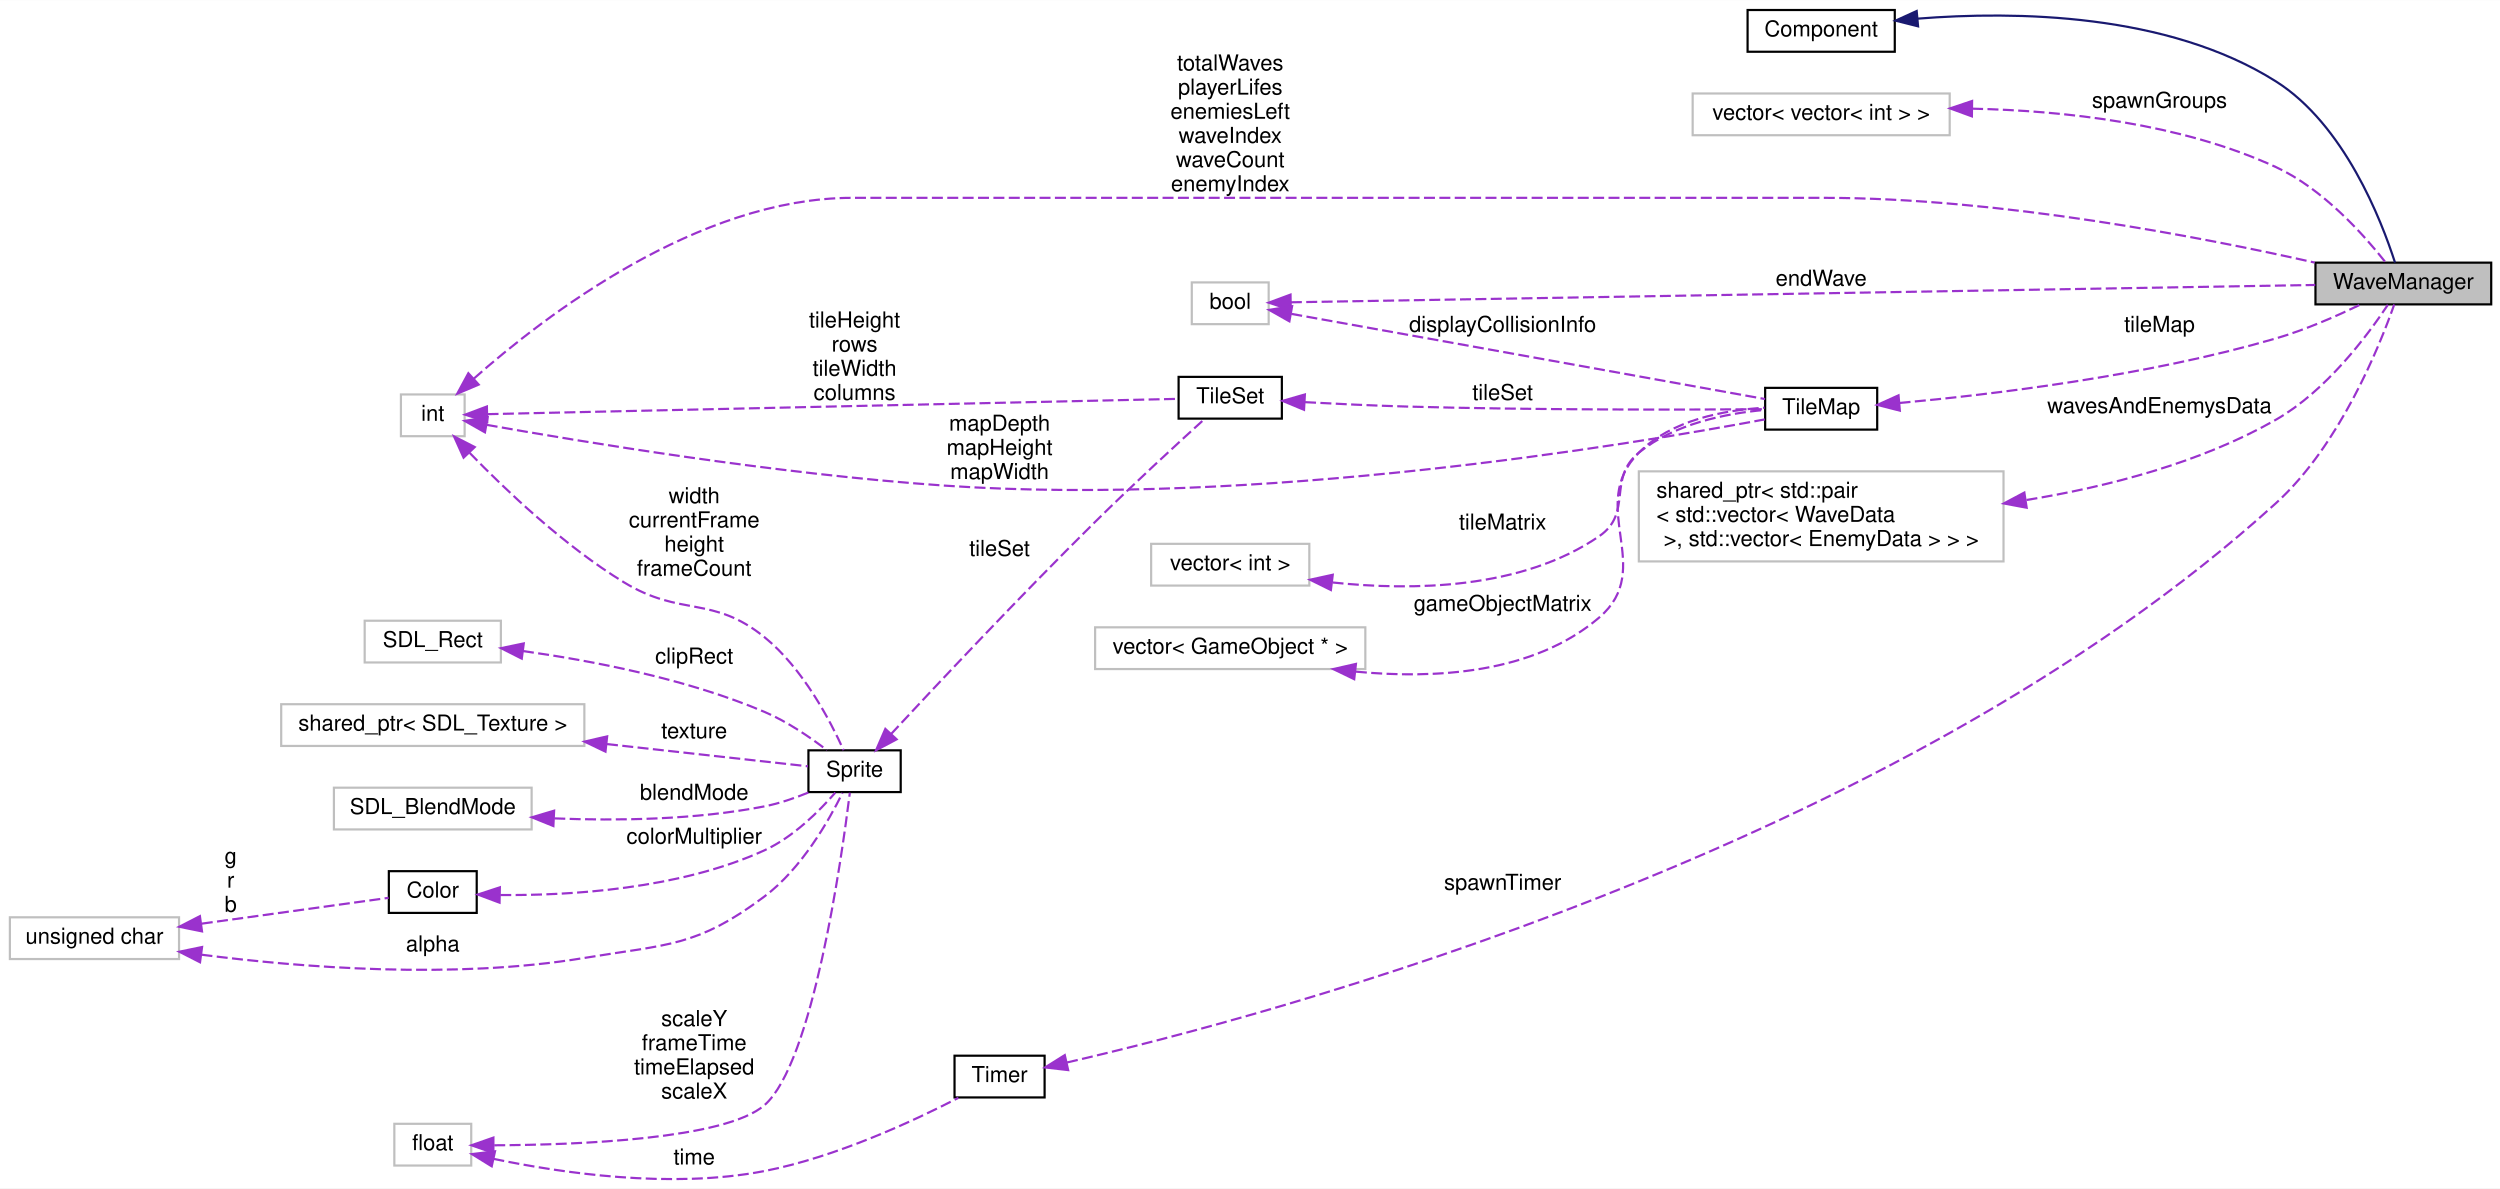
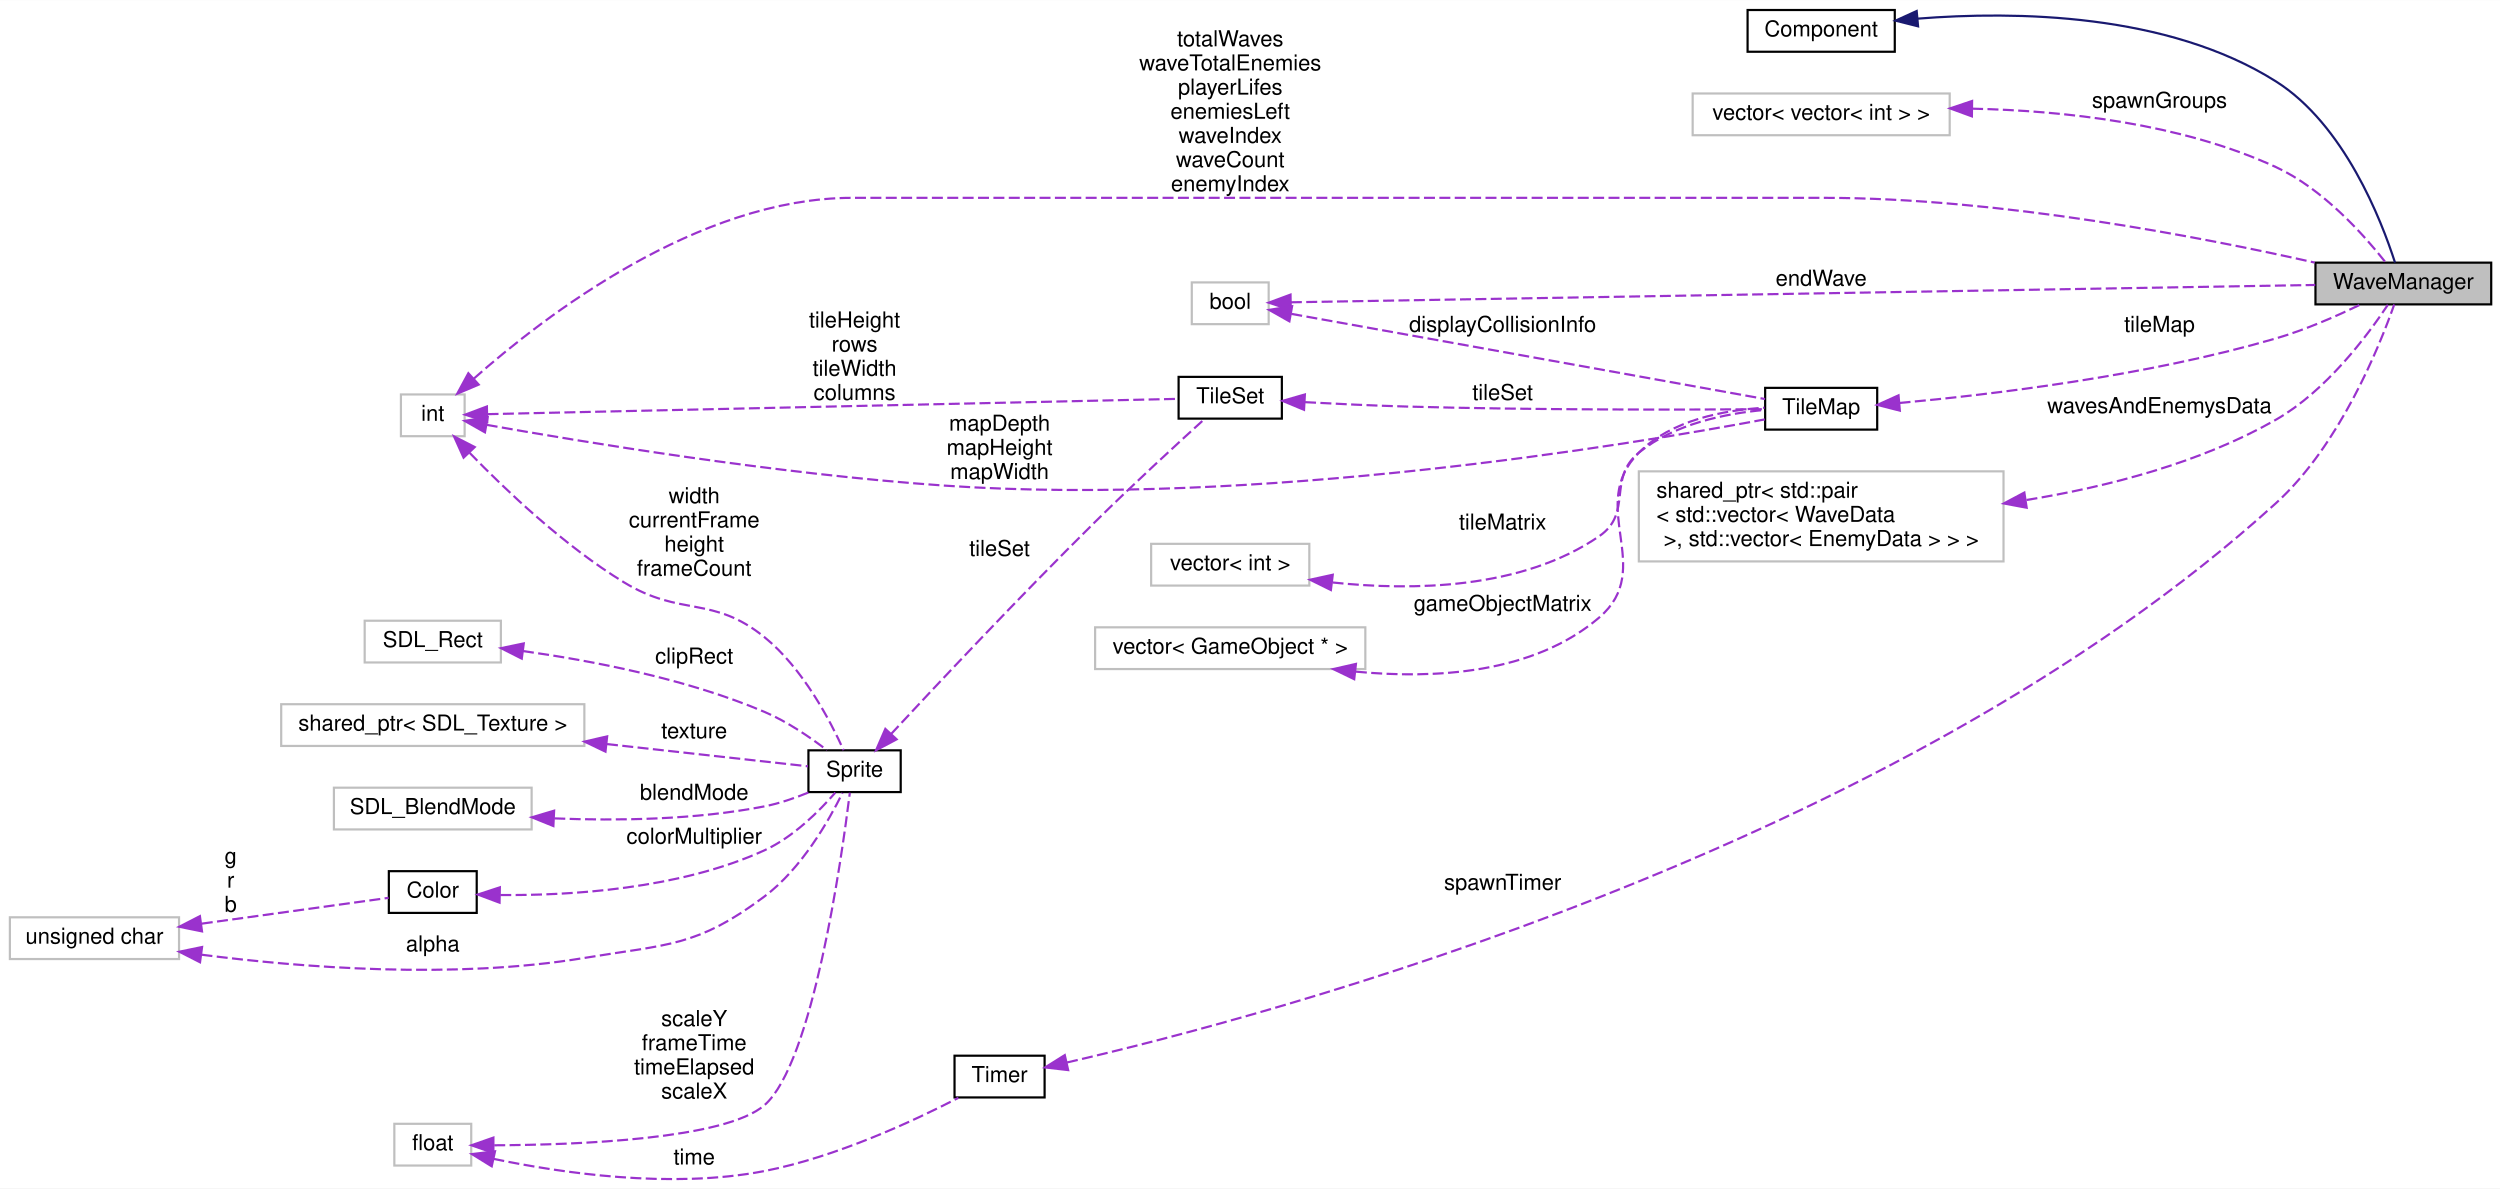
<svg xmlns="http://www.w3.org/2000/svg" xmlns:xlink="http://www.w3.org/1999/xlink" width="1138pt" height="541pt" viewBox="0.00 0.00 1138.00 540.89">
  <g id="graph0" class="graph" transform="scale(1 1) rotate(0) translate(4 536.894)">
    <polygon fill="white" stroke="none" points="-4,4 -4,-536.894 1134,-536.894 1134,4 -4,4" />
    <g id="node1" class="node">
      <polygon fill="#bfbfbf" stroke="black" points="1050,-398.394 1050,-417.394 1130,-417.394 1130,-398.394 1050,-398.394" />
      <text text-anchor="middle" x="1090" y="-405.394" font-family="Helvetica,sans-Serif" font-size="10.00">WaveManager</text>
    </g>
    <g id="node2" class="node">
      <g id="a_node2">
        <a xlink:href="classComponent.html" target="_top" xlink:title="Modela os componentes. ">
          <polygon fill="white" stroke="black" points="791.5,-513.394 791.5,-532.394 858.5,-532.394 858.5,-513.394 791.5,-513.394" />
          <text text-anchor="middle" x="825" y="-520.394" font-family="Helvetica,sans-Serif" font-size="10.00">Component</text>
        </a>
      </g>
    </g>
    <g id="edge1" class="edge">
      <path fill="none" stroke="midnightblue" d="M868.984,-528.466C913.307,-531.978 982.717,-531.043 1032,-499.894 1063.13,-480.218 1080,-436.742 1086.2,-417.444" />
      <polygon fill="midnightblue" stroke="midnightblue" points="869.105,-524.963 858.831,-527.549 868.475,-531.934 869.105,-524.963" />
    </g>
    <g id="node3" class="node">
      <polygon fill="white" stroke="#bfbfbf" points="766.5,-475.394 766.5,-494.394 883.5,-494.394 883.5,-475.394 766.5,-475.394" />
      <text text-anchor="middle" x="825" y="-482.394" font-family="Helvetica,sans-Serif" font-size="10.00">vector&lt; vector&lt; int &gt; &gt;</text>
    </g>
    <g id="edge2" class="edge">
      <path fill="none" stroke="#9a32cd" stroke-dasharray="5,2" d="M893.7,-487.481C935.341,-486.583 988.814,-480.832 1032,-460.894 1053.35,-451.039 1072.01,-430.096 1081.77,-417.691" />
      <polygon fill="#9a32cd" stroke="#9a32cd" points="893.607,-483.981 883.653,-487.609 893.697,-490.981 893.607,-483.981" />
      <text text-anchor="middle" x="979" y="-487.894" font-family="Helvetica,sans-Serif" font-size="10.00"> spawnGroups</text>
    </g>
    <g id="node4" class="node">
      <polygon fill="white" stroke="#bfbfbf" points="178.5,-338.394 178.5,-357.394 207.5,-357.394 207.5,-338.394 178.5,-338.394" />
      <text text-anchor="middle" x="193" y="-345.394" font-family="Helvetica,sans-Serif" font-size="10.00">int</text>
    </g>
    <g id="edge3" class="edge">
      <path fill="none" stroke="#9a32cd" stroke-dasharray="5,2" d="M211.734,-364.643C243.566,-392.875 313.663,-446.894 384,-446.894 384,-446.894 384,-446.894 826,-446.894 906.086,-446.894 998.42,-428.981 1049.61,-417.435" />
      <polygon fill="#9a32cd" stroke="#9a32cd" points="213.899,-361.881 204.144,-357.749 209.193,-367.063 213.899,-361.881" />
-       <text text-anchor="middle" x="556" y="-504.894" font-family="Helvetica,sans-Serif" font-size="10.00"> totalWaves</text>
+       <text text-anchor="middle" x="556" y="-515.894" font-family="Helvetica,sans-Serif" font-size="10.00"> totalWaves</text>
+       <text text-anchor="middle" x="556" y="-504.894" font-family="Helvetica,sans-Serif" font-size="10.00">waveTotalEnemies</text>
      <text text-anchor="middle" x="556" y="-493.894" font-family="Helvetica,sans-Serif" font-size="10.00">playerLifes</text>
      <text text-anchor="middle" x="556" y="-482.894" font-family="Helvetica,sans-Serif" font-size="10.00">enemiesLeft</text>
      <text text-anchor="middle" x="556" y="-471.894" font-family="Helvetica,sans-Serif" font-size="10.00">waveIndex</text>
      <text text-anchor="middle" x="556" y="-460.894" font-family="Helvetica,sans-Serif" font-size="10.00">waveCount</text>
      <text text-anchor="middle" x="556" y="-449.894" font-family="Helvetica,sans-Serif" font-size="10.00">enemyIndex</text>
    </g>
    <g id="node6" class="node">
      <g id="a_node6">
        <a xlink:href="classTileMap.html" target="_top" xlink:title="Classe que modela o TileMap. ">
          <polygon fill="white" stroke="black" points="799.5,-341.394 799.5,-360.394 850.5,-360.394 850.5,-341.394 799.5,-341.394" />
          <text text-anchor="middle" x="825" y="-348.394" font-family="Helvetica,sans-Serif" font-size="10.00">TileMap</text>
        </a>
      </g>
    </g>
    <g id="edge19" class="edge">
      <path fill="none" stroke="#9a32cd" stroke-dasharray="5,2" d="M217.534,-343.559C259.32,-336.107 349.293,-321.159 426,-315.894 567.516,-306.18 736.912,-334.32 799.341,-346.035" />
      <polygon fill="#9a32cd" stroke="#9a32cd" points="216.749,-340.144 207.53,-345.365 217.993,-347.033 216.749,-340.144" />
      <text text-anchor="middle" x="451" y="-340.894" font-family="Helvetica,sans-Serif" font-size="10.00"> mapDepth</text>
      <text text-anchor="middle" x="451" y="-329.894" font-family="Helvetica,sans-Serif" font-size="10.00">mapHeight</text>
      <text text-anchor="middle" x="451" y="-318.894" font-family="Helvetica,sans-Serif" font-size="10.00">mapWidth</text>
    </g>
    <g id="node7" class="node">
      <g id="a_node7">
        <a xlink:href="classTileSet.html" target="_top" xlink:title="Classe responsável por modelar um tileset. ">
          <polygon fill="white" stroke="black" points="532.5,-346.394 532.5,-365.394 579.5,-365.394 579.5,-346.394 532.5,-346.394" />
          <text text-anchor="middle" x="556" y="-353.394" font-family="Helvetica,sans-Serif" font-size="10.00">TileSet</text>
        </a>
      </g>
    </g>
    <g id="edge16" class="edge">
      <path fill="none" stroke="#9a32cd" stroke-dasharray="5,2" d="M217.922,-348.424C283.831,-349.885 467.437,-353.954 532.105,-355.387" />
      <polygon fill="#9a32cd" stroke="#9a32cd" points="217.786,-344.921 207.711,-348.198 217.631,-351.919 217.786,-344.921" />
      <text text-anchor="middle" x="385" y="-387.894" font-family="Helvetica,sans-Serif" font-size="10.00"> tileHeight</text>
      <text text-anchor="middle" x="385" y="-376.894" font-family="Helvetica,sans-Serif" font-size="10.00">rows</text>
      <text text-anchor="middle" x="385" y="-365.894" font-family="Helvetica,sans-Serif" font-size="10.00">tileWidth</text>
      <text text-anchor="middle" x="385" y="-354.894" font-family="Helvetica,sans-Serif" font-size="10.00">columns</text>
    </g>
    <g id="node8" class="node">
      <g id="a_node8">
        <a xlink:href="classSprite.html" target="_top" xlink:title="Classe que modela uma sprite. ">
          <polygon fill="white" stroke="black" points="364,-176.394 364,-195.394 406,-195.394 406,-176.394 364,-176.394" />
          <text text-anchor="middle" x="385" y="-183.394" font-family="Helvetica,sans-Serif" font-size="10.00">Sprite</text>
        </a>
      </g>
    </g>
    <g id="edge11" class="edge">
      <path fill="none" stroke="#9a32cd" stroke-dasharray="5,2" d="M209.779,-330.806C226.05,-313.99 252.816,-288.489 280,-271.894 306.065,-255.983 320.282,-266.129 344,-246.894 361.508,-232.695 374.007,-208.751 379.999,-195.478" />
      <polygon fill="#9a32cd" stroke="#9a32cd" points="207.025,-328.624 202.678,-338.286 212.102,-333.443 207.025,-328.624" />
      <text text-anchor="middle" x="312" y="-307.894" font-family="Helvetica,sans-Serif" font-size="10.00"> width</text>
      <text text-anchor="middle" x="312" y="-296.894" font-family="Helvetica,sans-Serif" font-size="10.00">currentFrame</text>
      <text text-anchor="middle" x="312" y="-285.894" font-family="Helvetica,sans-Serif" font-size="10.00">height</text>
      <text text-anchor="middle" x="312" y="-274.894" font-family="Helvetica,sans-Serif" font-size="10.00">frameCount</text>
    </g>
    <g id="node5" class="node">
      <polygon fill="white" stroke="#bfbfbf" points="538.5,-389.394 538.5,-408.394 573.5,-408.394 573.5,-389.394 538.5,-389.394" />
      <text text-anchor="middle" x="556" y="-396.394" font-family="Helvetica,sans-Serif" font-size="10.00">bool</text>
    </g>
    <g id="edge4" class="edge">
      <path fill="none" stroke="#9a32cd" stroke-dasharray="5,2" d="M583.6,-399.344C670.599,-400.816 946.991,-405.492 1049.9,-407.233" />
      <polygon fill="#9a32cd" stroke="#9a32cd" points="583.563,-395.843 573.505,-399.173 583.444,-402.842 583.563,-395.843" />
      <text text-anchor="middle" x="825" y="-406.894" font-family="Helvetica,sans-Serif" font-size="10.00"> endWave</text>
    </g>
    <g id="edge20" class="edge">
      <path fill="none" stroke="#9a32cd" stroke-dasharray="5,2" d="M583.804,-394.076C635.742,-384.738 749.378,-364.309 799.462,-355.305" />
      <polygon fill="#9a32cd" stroke="#9a32cd" points="582.925,-390.677 573.702,-395.892 584.164,-397.567 582.925,-390.677" />
      <text text-anchor="middle" x="680" y="-385.894" font-family="Helvetica,sans-Serif" font-size="10.00"> displayCollisionInfo</text>
    </g>
    <g id="edge5" class="edge">
      <path fill="none" stroke="#9a32cd" stroke-dasharray="5,2" d="M860.663,-353.519C902.089,-357.284 973.187,-365.745 1032,-382.894 1045.28,-386.766 1059.53,-393.016 1070.46,-398.298" />
      <polygon fill="#9a32cd" stroke="#9a32cd" points="860.813,-350.019 850.547,-352.64 860.207,-356.993 860.813,-350.019" />
      <text text-anchor="middle" x="979" y="-385.894" font-family="Helvetica,sans-Serif" font-size="10.00"> tileMap</text>
    </g>
    <g id="edge6" class="edge">
      <path fill="none" stroke="#9a32cd" stroke-dasharray="5,2" d="M590.055,-353.886C604.2,-353.114 620.904,-352.316 636,-351.894 694.565,-350.257 763.43,-350.424 799.358,-350.67" />
      <polygon fill="#9a32cd" stroke="#9a32cd" points="589.592,-350.407 579.806,-354.466 589.987,-357.396 589.592,-350.407" />
      <text text-anchor="middle" x="680" y="-354.894" font-family="Helvetica,sans-Serif" font-size="10.00"> tileSet</text>
    </g>
    <g id="edge7" class="edge">
      <path fill="none" stroke="#9a32cd" stroke-dasharray="5,2" d="M401.608,-202.813C422.352,-225.162 460.315,-265.587 494,-298.894 511.315,-316.015 532.175,-335.213 544.469,-346.388" />
      <polygon fill="#9a32cd" stroke="#9a32cd" points="404.147,-200.403 394.784,-195.443 399.01,-205.159 404.147,-200.403" />
      <text text-anchor="middle" x="451" y="-283.894" font-family="Helvetica,sans-Serif" font-size="10.00"> tileSet</text>
    </g>
    <g id="node9" class="node">
      <polygon fill="white" stroke="#bfbfbf" points="0.5,-100.394 0.5,-119.394 77.5,-119.394 77.5,-100.394 0.5,-100.394" />
      <text text-anchor="middle" x="39" y="-107.394" font-family="Helvetica,sans-Serif" font-size="10.00">unsigned char</text>
    </g>
    <g id="edge8" class="edge">
      <path fill="none" stroke="#9a32cd" stroke-dasharray="5,2" d="M87.705,-102.372C132.899,-96.559 202.515,-91.018 262,-100.894 299.991,-107.202 313.202,-105.773 344,-128.894 360.822,-141.523 373.256,-163.317 379.495,-175.983" />
      <polygon fill="#9a32cd" stroke="#9a32cd" points="87.05,-98.928 77.605,-103.728 87.981,-105.866 87.05,-98.928" />
      <text text-anchor="middle" x="193" y="-103.894" font-family="Helvetica,sans-Serif" font-size="10.00"> alpha</text>
    </g>
    <g id="node14" class="node">
      <g id="a_node14">
        <a xlink:href="structColor.html" target="_top" xlink:title="Struct para armazenar informações de cor. ">
          <polygon fill="white" stroke="black" points="173,-121.394 173,-140.394 213,-140.394 213,-121.394 173,-121.394" />
          <text text-anchor="middle" x="193" y="-128.394" font-family="Helvetica,sans-Serif" font-size="10.00">Color</text>
        </a>
      </g>
    </g>
    <g id="edge15" class="edge">
      <path fill="none" stroke="#9a32cd" stroke-dasharray="5,2" d="M87.854,-116.506C116.632,-120.481 151.679,-125.323 172.893,-128.254" />
      <polygon fill="#9a32cd" stroke="#9a32cd" points="87.958,-112.987 77.573,-115.085 87,-119.921 87.958,-112.987" />
      <text text-anchor="middle" x="101" y="-143.894" font-family="Helvetica,sans-Serif" font-size="10.00"> g</text>
      <text text-anchor="middle" x="101" y="-132.894" font-family="Helvetica,sans-Serif" font-size="10.00">r</text>
      <text text-anchor="middle" x="101" y="-121.894" font-family="Helvetica,sans-Serif" font-size="10.00">b</text>
    </g>
    <g id="node10" class="node">
      <polygon fill="white" stroke="#bfbfbf" points="175.5,-6.394 175.5,-25.394 210.5,-25.394 210.5,-6.394 175.5,-6.394" />
      <text text-anchor="middle" x="193" y="-13.394" font-family="Helvetica,sans-Serif" font-size="10.00">float</text>
    </g>
    <g id="edge9" class="edge">
      <path fill="none" stroke="#9a32cd" stroke-dasharray="5,2" d="M220.97,-15.612C259.115,-15.785 326.177,-18.374 344,-33.894 365.916,-52.979 379.053,-145.531 382.848,-176.085" />
      <polygon fill="#9a32cd" stroke="#9a32cd" points="220.591,-12.112 210.594,-15.621 220.598,-19.112 220.591,-12.112" />
      <text text-anchor="middle" x="312" y="-69.894" font-family="Helvetica,sans-Serif" font-size="10.00"> scaleY</text>
      <text text-anchor="middle" x="312" y="-58.894" font-family="Helvetica,sans-Serif" font-size="10.00">frameTime</text>
      <text text-anchor="middle" x="312" y="-47.894" font-family="Helvetica,sans-Serif" font-size="10.00">timeElapsed</text>
      <text text-anchor="middle" x="312" y="-36.894" font-family="Helvetica,sans-Serif" font-size="10.00">scaleX</text>
    </g>
    <g id="node18" class="node">
      <g id="a_node18">
        <a xlink:href="classTimer.html" target="_top" xlink:title="Temporizador. ">
          <polygon fill="white" stroke="black" points="430.5,-37.394 430.5,-56.394 471.5,-56.394 471.5,-37.394 430.5,-37.394" />
          <text text-anchor="middle" x="451" y="-44.394" font-family="Helvetica,sans-Serif" font-size="10.00">Timer</text>
        </a>
      </g>
    </g>
    <g id="edge23" class="edge">
      <path fill="none" stroke="#9a32cd" stroke-dasharray="5,2" d="M220.592,-9.452C250.768,-3.135 301.337,4.43 344,-3.894 376.551,-10.245 411.742,-26.609 432.276,-37.219" />
      <polygon fill="#9a32cd" stroke="#9a32cd" points="219.827,-6.036 210.815,-11.606 221.333,-12.872 219.827,-6.036" />
      <text text-anchor="middle" x="312" y="-6.894" font-family="Helvetica,sans-Serif" font-size="10.00"> time</text>
    </g>
    <g id="node11" class="node">
      <polygon fill="white" stroke="#bfbfbf" points="162,-235.394 162,-254.394 224,-254.394 224,-235.394 162,-235.394" />
      <text text-anchor="middle" x="193" y="-242.394" font-family="Helvetica,sans-Serif" font-size="10.00">SDL_Rect</text>
    </g>
    <g id="edge10" class="edge">
      <path fill="none" stroke="#9a32cd" stroke-dasharray="5,2" d="M234.043,-240.591C265.006,-236.271 308.443,-228.01 344,-212.894 354.332,-208.502 364.807,-201.31 372.445,-195.453" />
      <polygon fill="#9a32cd" stroke="#9a32cd" points="233.507,-237.132 224.05,-241.91 234.422,-244.071 233.507,-237.132" />
      <text text-anchor="middle" x="312" y="-234.894" font-family="Helvetica,sans-Serif" font-size="10.00"> clipRect</text>
    </g>
    <g id="node12" class="node">
      <polygon fill="white" stroke="#bfbfbf" points="124,-197.394 124,-216.394 262,-216.394 262,-197.394 124,-197.394" />
      <text text-anchor="middle" x="193" y="-204.394" font-family="Helvetica,sans-Serif" font-size="10.00">shared_ptr&lt; SDL_Texture &gt;</text>
    </g>
    <g id="edge12" class="edge">
      <path fill="none" stroke="#9a32cd" stroke-dasharray="5,2" d="M272.309,-198.239C305.698,-194.549 341.925,-190.545 363.792,-188.128" />
      <polygon fill="#9a32cd" stroke="#9a32cd" points="271.613,-194.795 262.058,-199.372 272.382,-201.752 271.613,-194.795" />
      <text text-anchor="middle" x="312" y="-200.894" font-family="Helvetica,sans-Serif" font-size="10.00"> texture</text>
    </g>
    <g id="node13" class="node">
      <polygon fill="white" stroke="#bfbfbf" points="148,-159.394 148,-178.394 238,-178.394 238,-159.394 148,-159.394" />
      <text text-anchor="middle" x="193" y="-166.394" font-family="Helvetica,sans-Serif" font-size="10.00">SDL_BlendMode</text>
    </g>
    <g id="edge13" class="edge">
      <path fill="none" stroke="#9a32cd" stroke-dasharray="5,2" d="M248.318,-164.418C277.025,-163.265 312.704,-163.759 344,-169.894 350.753,-171.218 357.818,-173.657 364.099,-176.238" />
      <polygon fill="#9a32cd" stroke="#9a32cd" points="247.899,-160.934 238.078,-164.91 248.235,-167.926 247.899,-160.934" />
      <text text-anchor="middle" x="312" y="-172.894" font-family="Helvetica,sans-Serif" font-size="10.00"> blendMode</text>
    </g>
    <g id="edge14" class="edge">
      <path fill="none" stroke="#9a32cd" stroke-dasharray="5,2" d="M223.715,-129.541C255.043,-129.255 305.144,-132.102 344,-149.894 357.082,-155.884 368.9,-167.695 376.24,-176.156" />
      <polygon fill="#9a32cd" stroke="#9a32cd" points="223.392,-126.047 213.466,-129.753 223.537,-133.045 223.392,-126.047" />
      <text text-anchor="middle" x="312" y="-152.894" font-family="Helvetica,sans-Serif" font-size="10.00"> colorMultiplier</text>
    </g>
    <g id="node15" class="node">
      <polygon fill="white" stroke="#bfbfbf" points="520,-270.394 520,-289.394 592,-289.394 592,-270.394 520,-270.394" />
      <text text-anchor="middle" x="556" y="-277.394" font-family="Helvetica,sans-Serif" font-size="10.00">vector&lt; int &gt;</text>
    </g>
    <g id="edge17" class="edge">
      <path fill="none" stroke="#9a32cd" stroke-dasharray="5,2" d="M602.569,-271.806C638.652,-267.957 688.685,-268.575 724,-292.894 739.391,-303.493 727.514,-319.088 742,-330.894 758.129,-344.04 781.595,-348.756 799.295,-350.349" />
      <polygon fill="#9a32cd" stroke="#9a32cd" points="601.821,-268.371 592.319,-273.058 602.669,-275.32 601.821,-268.371" />
      <text text-anchor="middle" x="680" y="-295.894" font-family="Helvetica,sans-Serif" font-size="10.00"> tileMatrix</text>
    </g>
    <g id="node16" class="node">
      <polygon fill="white" stroke="#bfbfbf" points="494.5,-232.394 494.5,-251.394 617.5,-251.394 617.5,-232.394 494.5,-232.394" />
      <text text-anchor="middle" x="556" y="-239.394" font-family="Helvetica,sans-Serif" font-size="10.00">vector&lt; GameObject * &gt;</text>
    </g>
    <g id="edge18" class="edge">
      <path fill="none" stroke="#9a32cd" stroke-dasharray="5,2" d="M613.198,-231.219C648.98,-227.792 694.064,-230.192 724,-255.894 750.009,-278.224 717.805,-306.61 742,-330.894 756.893,-345.842 780.977,-350.302 799.199,-351.343" />
      <polygon fill="#9a32cd" stroke="#9a32cd" points="612.439,-227.782 602.897,-232.387 613.228,-234.737 612.439,-227.782" />
      <text text-anchor="middle" x="680" y="-258.894" font-family="Helvetica,sans-Serif" font-size="10.00"> gameObjectMatrix</text>
    </g>
    <g id="node17" class="node">
      <polygon fill="white" stroke="#bfbfbf" points="742,-281.394 742,-322.394 908,-322.394 908,-281.394 742,-281.394" />
      <text text-anchor="start" x="750" y="-310.394" font-family="Helvetica,sans-Serif" font-size="10.00">shared_ptr&lt; std::pair</text>
      <text text-anchor="start" x="750" y="-299.394" font-family="Helvetica,sans-Serif" font-size="10.00">&lt; std::vector&lt; WaveData</text>
      <text text-anchor="middle" x="825" y="-288.394" font-family="Helvetica,sans-Serif" font-size="10.00"> &gt;, std::vector&lt; EnemyData &gt; &gt; &gt;</text>
    </g>
    <g id="edge21" class="edge">
      <path fill="none" stroke="#9a32cd" stroke-dasharray="5,2" d="M918.464,-309.354C955.612,-315.397 997.675,-326.291 1032,-345.894 1054.85,-358.947 1073.75,-384.296 1082.95,-398.197" />
      <polygon fill="#9a32cd" stroke="#9a32cd" points="918.542,-305.825 908.128,-307.774 917.484,-312.745 918.542,-305.825" />
      <text text-anchor="middle" x="979" y="-348.894" font-family="Helvetica,sans-Serif" font-size="10.00"> wavesAndEnemysData</text>
    </g>
    <g id="edge22" class="edge">
      <path fill="none" stroke="#9a32cd" stroke-dasharray="5,2" d="M481.714,-53.316C573.78,-74.531 858.503,-150.178 1032,-307.894 1060.98,-334.24 1079,-378.862 1085.85,-398.331" />
      <polygon fill="#9a32cd" stroke="#9a32cd" points="482.229,-49.845 471.703,-51.051 480.684,-56.672 482.229,-49.845" />
      <text text-anchor="middle" x="680" y="-131.894" font-family="Helvetica,sans-Serif" font-size="10.00"> spawnTimer</text>
    </g>
  </g>
</svg>
